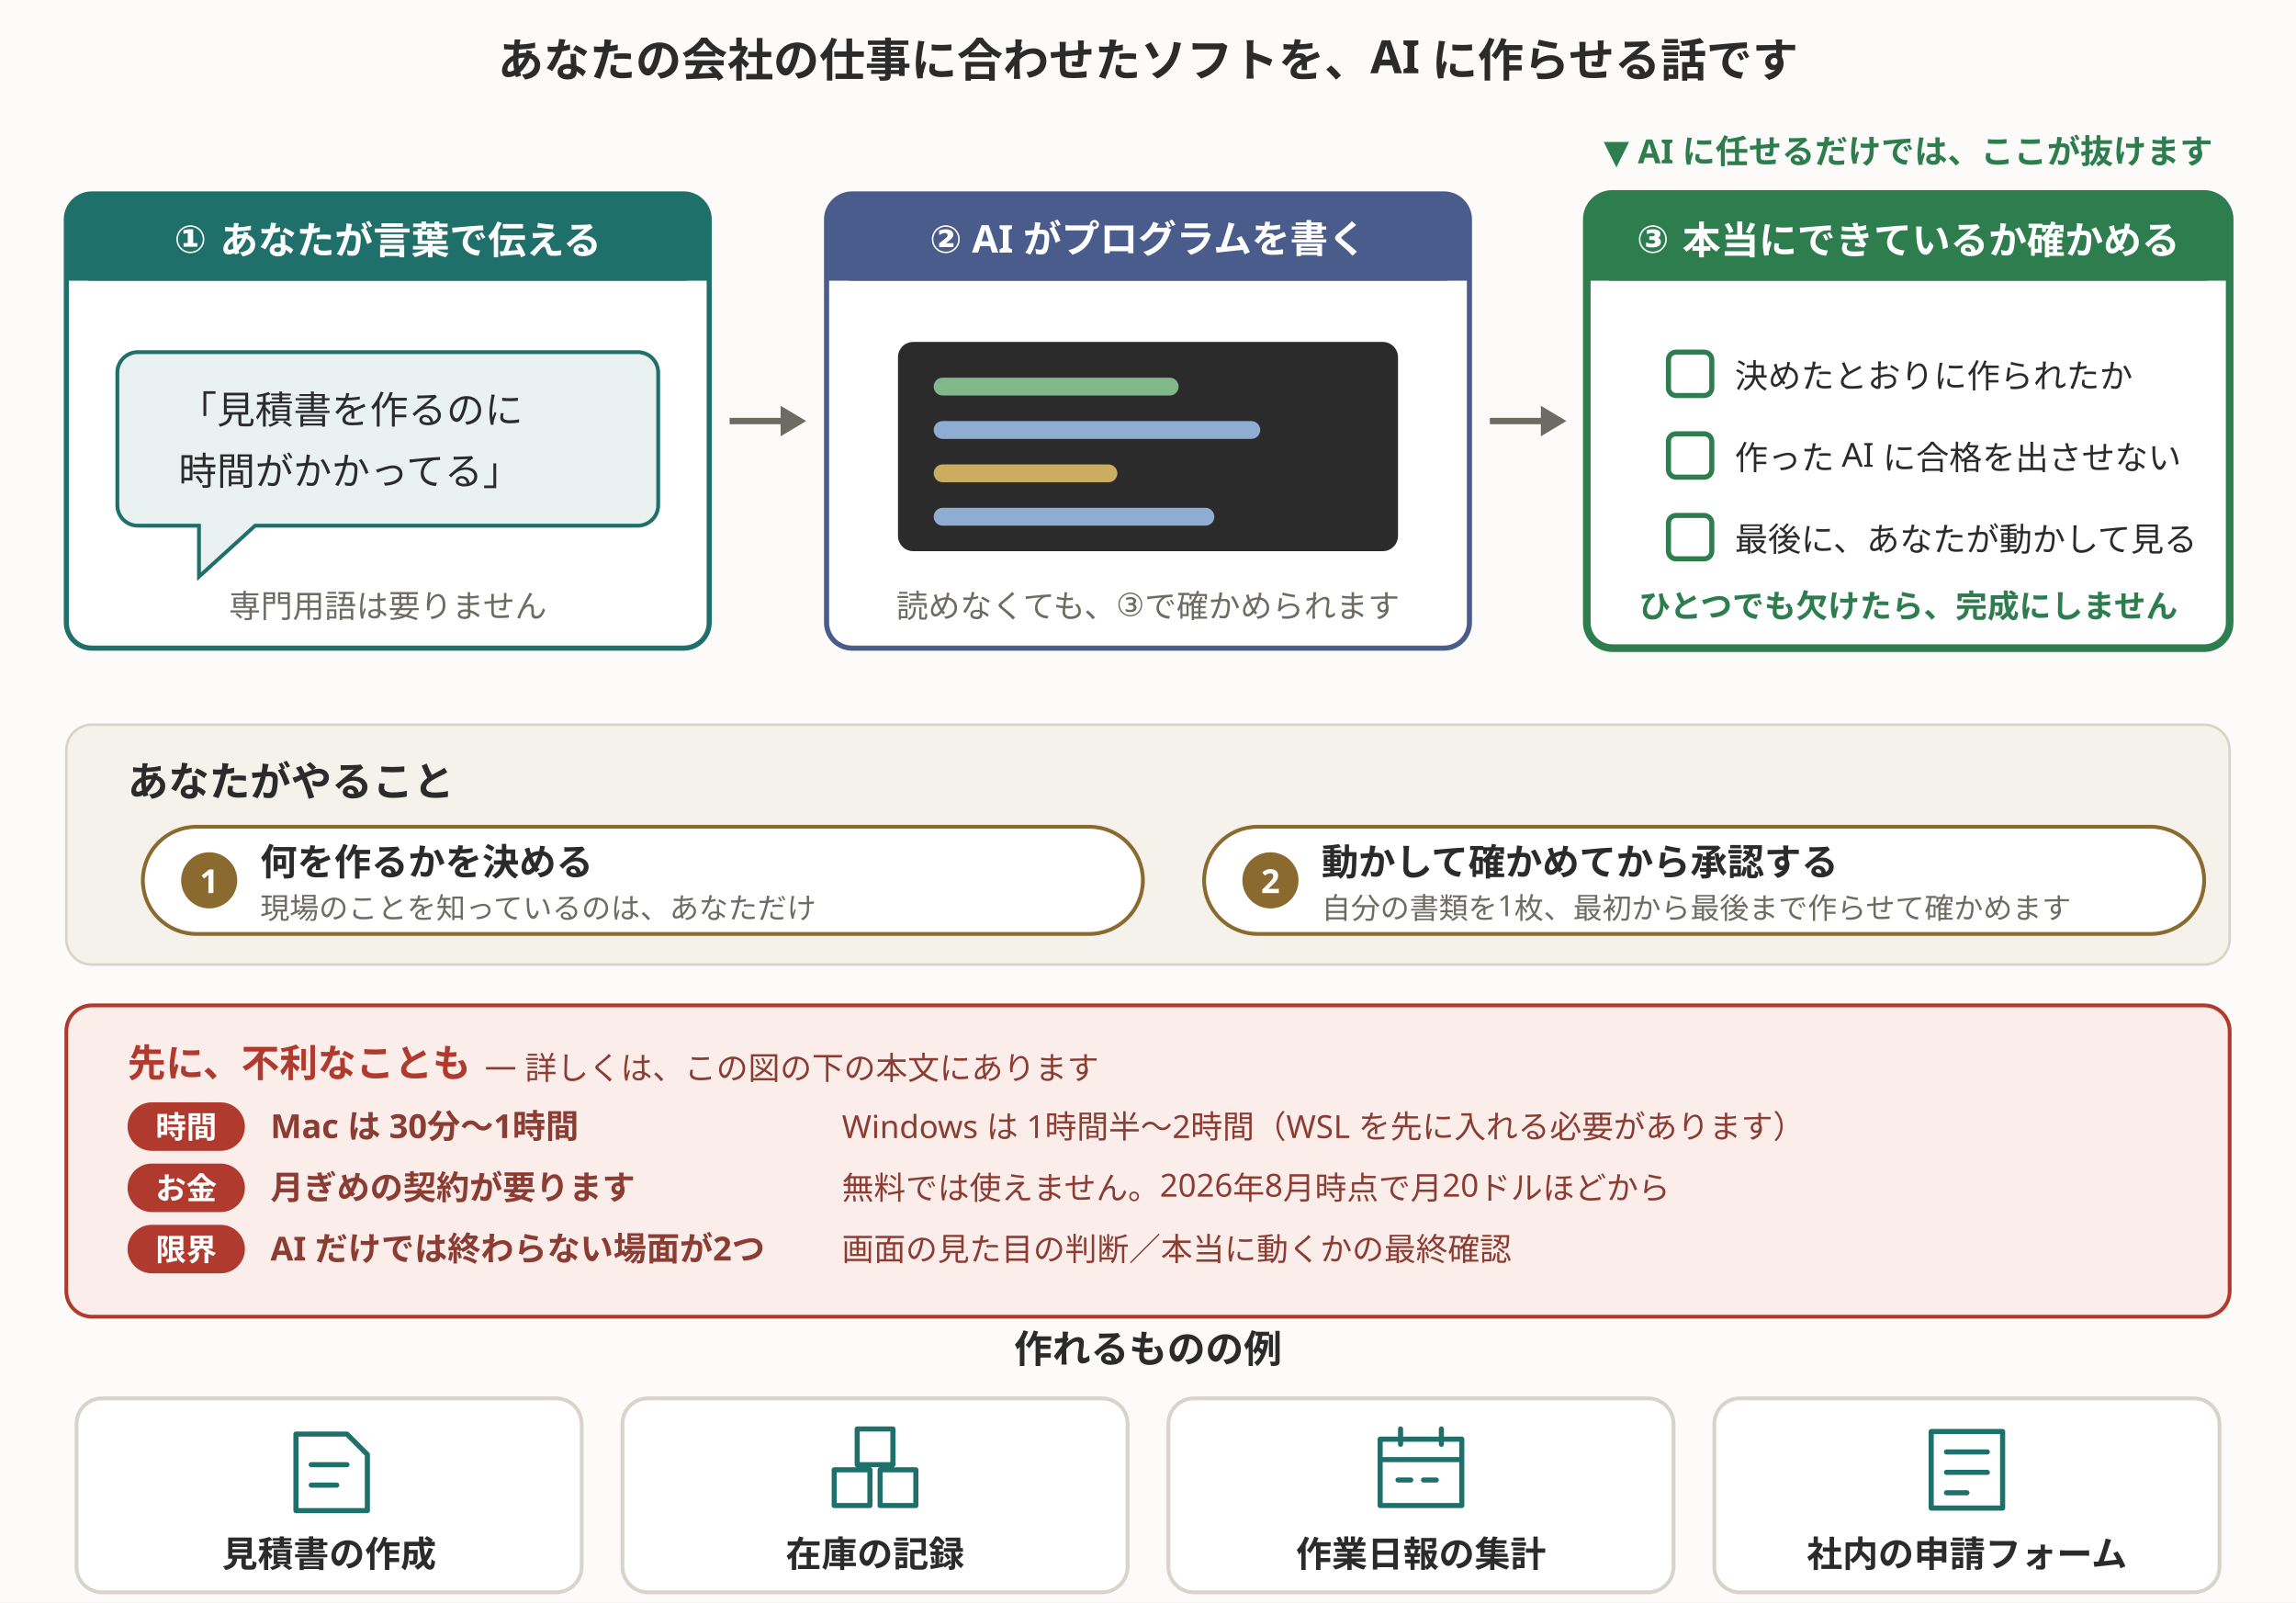
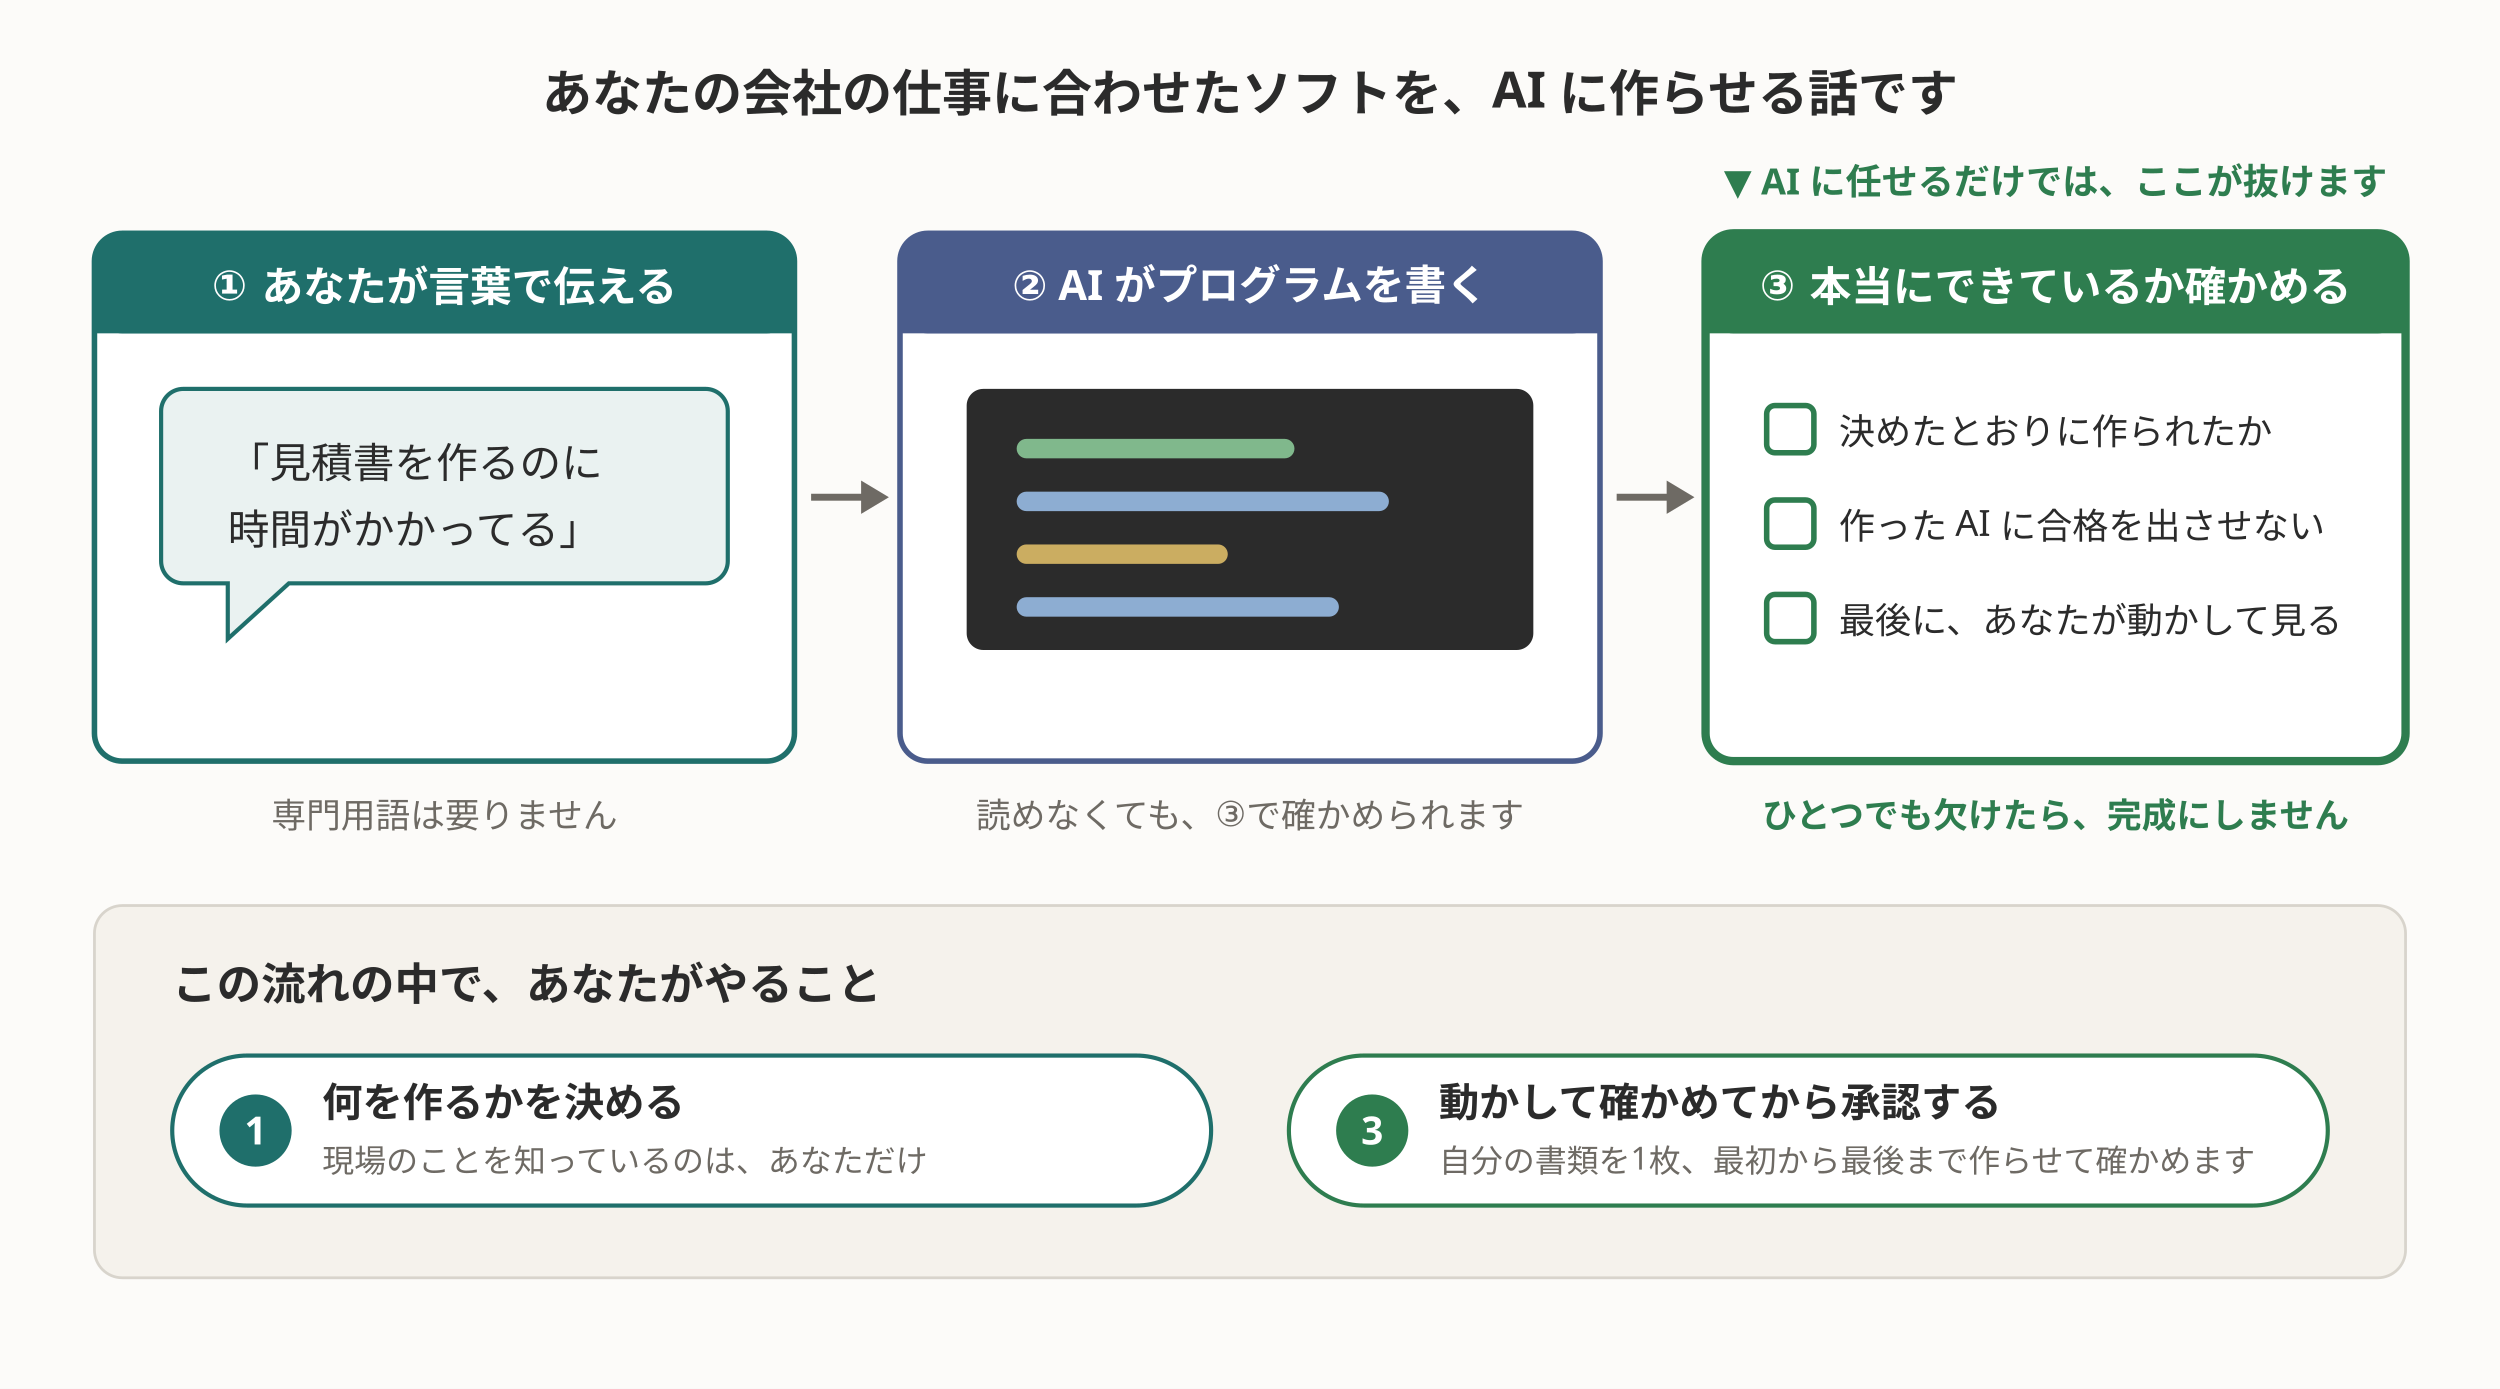
- <svg xmlns="http://www.w3.org/2000/svg" viewBox="0 0 900 628" width="900" height="628" role="img" aria-label="あなたの会社の仕事に合わせたソフトを AI に作らせる話。作りたいことを言葉で伝えると AI がプログラムを書き、このテンプレートが本当にできているかを確かめる。あなたがやるのは、何を作るかを決めることと、自分の書類を1枚、最初から最後まで作らせて確かめてから承認すること。先に不利なこととして、導入に Mac なら30分から1時間・Windows なら1時間半から2時間かかること、月ぎめの契約が要り無料では使えないこと（2026年8月時点で月20ドルほどから）、AI だけでは終わらない場面が2つ（画面の見た目の判断と、本当に動くかの最終確認）あることを示す。作れるものの例は、見積書の作成・在庫の記録・作業日報の集計・社内の申請フォーム。">
-   <rect x="0" y="0" width="900" height="628" fill="#FCFBF9" />
-   <text x="450" y="30" font-family="'Hiragino Sans','Noto Sans JP',Meiryo,sans-serif" font-size="18" text-anchor="middle" fill="#2B2B2B" font-weight="bold">あなたの会社の仕事に合わせたソフトを、AI に作らせる話です</text>
-   <rect x="26" y="76" width="252" height="178" rx="10" fill="#FFFFFF" stroke="#1F6F6B" stroke-width="2" />
-   <rect x="26" y="76" width="252" height="34" rx="10" fill="#1F6F6B" />
-   <rect x="26" y="96" width="252" height="14" fill="#1F6F6B" />
-   <text x="152" y="99" font-family="'Hiragino Sans','Noto Sans JP',Meiryo,sans-serif" font-size="15" text-anchor="middle" fill="#FFFFFF" font-weight="bold">① あなたが言葉で伝える</text>
-   <path d="M 54 138 h 196 a8 8 0 0 1 8 8 v 52 a8 8 0 0 1 -8 8 h -150 l -22 20 v -20 h -24 a8 8 0 0 1 -8 -8 v -52 a8 8 0 0 1 8 -8 z" fill="#EAF2F1" stroke="#1F6F6B" stroke-width="1.5" />
-   <text x="70" y="166" font-family="'Hiragino Sans','Noto Sans JP',Meiryo,sans-serif" font-size="15" fill="#2B2B2B">「見積書を作るのに</text>
-   <text x="70" y="190" font-family="'Hiragino Sans','Noto Sans JP',Meiryo,sans-serif" font-size="15" fill="#2B2B2B">　時間がかかってる」</text>
-   <text x="152" y="242" font-family="'Hiragino Sans','Noto Sans JP',Meiryo,sans-serif" font-size="12.5" text-anchor="middle" fill="#6E6A64">専門用語は要りません</text>
-   <line x1="286" y1="165" x2="308" y2="165" stroke="#6E6A64" stroke-width="2.5" />
-   <path d="M 316 165 L 306 159 L 306 171 Z" fill="#6E6A64" />
-   <rect x="324" y="76" width="252" height="178" rx="10" fill="#FFFFFF" stroke="#4A5C8C" stroke-width="2" />
-   <rect x="324" y="76" width="252" height="34" rx="10" fill="#4A5C8C" />
-   <rect x="324" y="96" width="252" height="14" fill="#4A5C8C" />
-   <text x="450" y="99" font-family="'Hiragino Sans','Noto Sans JP',Meiryo,sans-serif" font-size="15" text-anchor="middle" fill="#FFFFFF" font-weight="bold">② AI がプログラムを書く</text>
-   <rect x="352" y="134" width="196" height="82" rx="6" fill="#2B2B2B" />
-   <rect x="366" y="148" width="96" height="7" rx="3.5" fill="#8FD19E" fill-opacity="0.85" />
-   <rect x="366" y="165" width="128" height="7" rx="3.5" fill="#9FC4F0" fill-opacity="0.85" />
-   <rect x="366" y="182" width="72" height="7" rx="3.5" fill="#E8C46B" fill-opacity="0.85" />
-   <rect x="366" y="199" width="110" height="7" rx="3.5" fill="#9FC4F0" fill-opacity="0.85" />
-   <text x="450" y="242" font-family="'Hiragino Sans','Noto Sans JP',Meiryo,sans-serif" font-size="12.5" text-anchor="middle" fill="#6E6A64">読めなくても、③で確かめられます</text>
-   <line x1="584" y1="165" x2="606" y2="165" stroke="#6E6A64" stroke-width="2.5" />
-   <path d="M 614 165 L 604 159 L 604 171 Z" fill="#6E6A64" />
-   <rect x="622" y="76" width="252" height="178" rx="10" fill="#FFFFFF" stroke="#2E7D4F" stroke-width="3" />
-   <rect x="622" y="76" width="252" height="34" rx="10" fill="#2E7D4F" />
-   <rect x="622" y="96" width="252" height="14" fill="#2E7D4F" />
-   <text x="748" y="99" font-family="'Hiragino Sans','Noto Sans JP',Meiryo,sans-serif" font-size="15" text-anchor="middle" fill="#FFFFFF" font-weight="bold">③ 本当にできているか確かめる</text>
-   <rect x="654" y="138" width="17" height="17" rx="3" fill="#FFFFFF" stroke="#2E7D4F" stroke-width="2" />
-   <text x="680" y="152" font-family="'Hiragino Sans','Noto Sans JP',Meiryo,sans-serif" font-size="13" fill="#2B2B2B">決めたとおりに作られたか</text>
-   <rect x="654" y="170" width="17" height="17" rx="3" fill="#FFFFFF" stroke="#2E7D4F" stroke-width="2" />
-   <text x="680" y="184" font-family="'Hiragino Sans','Noto Sans JP',Meiryo,sans-serif" font-size="13" fill="#2B2B2B">作った AI に合格を出させない</text>
-   <rect x="654" y="202" width="17" height="17" rx="3" fill="#FFFFFF" stroke="#2E7D4F" stroke-width="2" />
-   <text x="680" y="216" font-family="'Hiragino Sans','Noto Sans JP',Meiryo,sans-serif" font-size="13" fill="#2B2B2B">最後に、あなたが動かして見る</text>
-   <text x="748" y="242" font-family="'Hiragino Sans','Noto Sans JP',Meiryo,sans-serif" font-size="12.5" text-anchor="middle" fill="#2E7D4F" font-weight="bold">ひとつでも欠けたら、完成にしません</text>
-   <text x="748" y="64" font-family="'Hiragino Sans','Noto Sans JP',Meiryo,sans-serif" font-size="13" text-anchor="middle" fill="#2E7D4F" font-weight="bold">▼ AI に任せるだけでは、ここが抜けます</text>
-   <rect x="26" y="284" width="848" height="94" rx="10" fill="#F5F2EC" stroke="#D8D4CC" stroke-width="1" />
-   <text x="50" y="312" font-family="'Hiragino Sans','Noto Sans JP',Meiryo,sans-serif" font-size="16" fill="#2B2B2B" font-weight="bold">あなたがやること</text>
-   <rect x="56" y="324" width="392" height="42" rx="21" fill="#FFFFFF" stroke="#8A6A2F" stroke-width="1.5" />
-   <circle cx="82" cy="345" r="11" fill="#8A6A2F" />
-   <text x="82" y="350" font-family="'Hiragino Sans','Noto Sans JP',Meiryo,sans-serif" font-size="13" text-anchor="middle" fill="#FFFFFF" font-weight="bold">1</text>
-   <text x="102" y="343" font-family="'Hiragino Sans','Noto Sans JP',Meiryo,sans-serif" font-size="14.5" fill="#2B2B2B" font-weight="bold">何を作るかを決める</text>
-   <text x="102" y="360" font-family="'Hiragino Sans','Noto Sans JP',Meiryo,sans-serif" font-size="11.5" fill="#6E6A64">現場のことを知っているのは、あなただけ</text>
-   <rect x="472" y="324" width="392" height="42" rx="21" fill="#FFFFFF" stroke="#8A6A2F" stroke-width="1.5" />
-   <circle cx="498" cy="345" r="11" fill="#8A6A2F" />
-   <text x="498" y="350" font-family="'Hiragino Sans','Noto Sans JP',Meiryo,sans-serif" font-size="13" text-anchor="middle" fill="#FFFFFF" font-weight="bold">2</text>
-   <text x="518" y="343" font-family="'Hiragino Sans','Noto Sans JP',Meiryo,sans-serif" font-size="14.5" fill="#2B2B2B" font-weight="bold">動かして確かめてから承認する</text>
-   <text x="518" y="360" font-family="'Hiragino Sans','Noto Sans JP',Meiryo,sans-serif" font-size="11.5" fill="#6E6A64">自分の書類を1枚、最初から最後まで作らせて確かめます</text>
-   <rect x="26" y="394" width="848" height="122" rx="10" fill="#FBEDEA" stroke="#B03A2E" stroke-width="1.5" />
-   <text x="50" y="422" font-family="'Hiragino Sans','Noto Sans JP',Meiryo,sans-serif" font-size="15" fill="#B03A2E" font-weight="bold">先に、不利なことも</text>
-   <text x="190" y="422" font-family="'Hiragino Sans','Noto Sans JP',Meiryo,sans-serif" font-size="12.5" fill="#8C3D33">— 詳しくは、この図の下の本文にあります</text>
-   <rect x="50" y="432" width="46" height="19" rx="9.5" fill="#B03A2E" />
-   <text x="73" y="446" font-family="'Hiragino Sans','Noto Sans JP',Meiryo,sans-serif" font-size="12" text-anchor="middle" fill="#FFFFFF" font-weight="bold">時間</text>
-   <text x="106" y="446" font-family="'Hiragino Sans','Noto Sans JP',Meiryo,sans-serif" font-size="13" fill="#8C3D33" font-weight="bold">Mac は 30分〜1時間</text>
-   <text x="330" y="446" font-family="'Hiragino Sans','Noto Sans JP',Meiryo,sans-serif" font-size="12.5" fill="#8C3D33">Windows は 1時間半〜2時間（WSL を先に入れる必要があります）</text>
-   <rect x="50" y="456" width="46" height="19" rx="9.5" fill="#B03A2E" />
-   <text x="73" y="470" font-family="'Hiragino Sans','Noto Sans JP',Meiryo,sans-serif" font-size="12" text-anchor="middle" fill="#FFFFFF" font-weight="bold">お金</text>
-   <text x="106" y="470" font-family="'Hiragino Sans','Noto Sans JP',Meiryo,sans-serif" font-size="13" fill="#8C3D33" font-weight="bold">月ぎめの契約が要ります</text>
-   <text x="330" y="470" font-family="'Hiragino Sans','Noto Sans JP',Meiryo,sans-serif" font-size="12.5" fill="#8C3D33">無料では使えません。2026年8月時点で月20ドルほどから</text>
-   <rect x="50" y="480" width="46" height="19" rx="9.5" fill="#B03A2E" />
-   <text x="73" y="494" font-family="'Hiragino Sans','Noto Sans JP',Meiryo,sans-serif" font-size="12" text-anchor="middle" fill="#FFFFFF" font-weight="bold">限界</text>
-   <text x="106" y="494" font-family="'Hiragino Sans','Noto Sans JP',Meiryo,sans-serif" font-size="13" fill="#8C3D33" font-weight="bold">AI だけでは終わらない場面が2つ</text>
-   <text x="330" y="494" font-family="'Hiragino Sans','Noto Sans JP',Meiryo,sans-serif" font-size="12.5" fill="#8C3D33">画面の見た目の判断／本当に動くかの最終確認</text>
-   <text x="450" y="534" font-family="'Hiragino Sans','Noto Sans JP',Meiryo,sans-serif" font-size="15" text-anchor="middle" fill="#2B2B2B" font-weight="bold">作れるものの例</text>
-   <rect x="30" y="548" width="198" height="76" rx="10" fill="#FFFFFF" stroke="#D8D4CC" stroke-width="1.5" />
-   <path d="M 116 562 h 20 l 8 8 v 22 h -28 z" stroke="#1F6F6B" stroke-width="2" fill="none" stroke-linecap="round" stroke-linejoin="round" />
-   <path d="M 122 574 h 14 M 122 582 h 10" stroke="#1F6F6B" stroke-width="2" fill="none" stroke-linecap="round" stroke-linejoin="round" />
-   <text x="129" y="614" font-family="'Hiragino Sans','Noto Sans JP',Meiryo,sans-serif" font-size="14" text-anchor="middle" fill="#2B2B2B" font-weight="bold">見積書の作成</text>
-   <rect x="244" y="548" width="198" height="76" rx="10" fill="#FFFFFF" stroke="#D8D4CC" stroke-width="1.5" />
-   <path d="M 327 576 h 14 v 14 h -14 z M 345 576 h 14 v 14 h -14 z M 336 560 h 14 v 14 h -14 z" stroke="#1F6F6B" stroke-width="2" fill="none" stroke-linecap="round" stroke-linejoin="round" />
-   <text x="343" y="614" font-family="'Hiragino Sans','Noto Sans JP',Meiryo,sans-serif" font-size="14" text-anchor="middle" fill="#2B2B2B" font-weight="bold">在庫の記録</text>
-   <rect x="458" y="548" width="198" height="76" rx="10" fill="#FFFFFF" stroke="#D8D4CC" stroke-width="1.5" />
-   <path d="M 541 564 h 32 v 26 h -32 z M 541 572 h 32 M 549 560 v 6 M 565 560 v 6" stroke="#1F6F6B" stroke-width="2" fill="none" stroke-linecap="round" stroke-linejoin="round" />
-   <path d="M 548 580 h 5 M 558 580 h 5" stroke="#1F6F6B" stroke-width="2" fill="none" stroke-linecap="round" stroke-linejoin="round" />
-   <text x="557" y="614" font-family="'Hiragino Sans','Noto Sans JP',Meiryo,sans-serif" font-size="14" text-anchor="middle" fill="#2B2B2B" font-weight="bold">作業日報の集計</text>
-   <rect x="672" y="548" width="198" height="76" rx="10" fill="#FFFFFF" stroke="#D8D4CC" stroke-width="1.5" />
-   <path d="M 757 561 h 28 v 30 h -28 z" stroke="#1F6F6B" stroke-width="2" fill="none" stroke-linecap="round" stroke-linejoin="round" />
-   <path d="M 763 569 h 16 M 763 577 h 16 M 763 585 h 8" stroke="#1F6F6B" stroke-width="2" fill="none" stroke-linecap="round" stroke-linejoin="round" />
-   <text x="771" y="614" font-family="'Hiragino Sans','Noto Sans JP',Meiryo,sans-serif" font-size="14" text-anchor="middle" fill="#2B2B2B" font-weight="bold">社内の申請フォーム</text>
+ <svg xmlns="http://www.w3.org/2000/svg" viewBox="0 0 900 500" width="900" height="500" role="img" aria-label="あなたの会社の仕事に合わせたソフトを、AI に作らせる話です。流れは3つ。① あなたが言葉で伝える（「見積書を作るのに時間がかかってる」のように、専門用語は要りません）。② AI がプログラムを書く（読めなくても、③で確かめられます）。③ 本当にできているか確かめる（決めたとおりに作られたか／作った AI に合格を出させない／最後に、あなたが動かして見る。ひとつでも欠けたら、完成にしません）。AI に任せるだけでは、この③が抜けます。この流れの中であなたがやることは2つで、①の「何を作るかを決める」（現場のことを知っているのは、あなただけ）と、③の「動かして確かめてから承認する」（自分の書類を1枚、最初から最後まで作らせて確かめます）です。">
+   <rect x="0" y="0" width="900" height="500" fill="#FCFBF9" />
+   <text x="450" y="40" font-family="'Hiragino Sans','Noto Sans JP',Meiryo,sans-serif" font-size="18" text-anchor="middle" fill="#2B2B2B" font-weight="bold">あなたの会社の仕事に合わせたソフトを、AI に作らせる話です</text>
+   <rect x="34" y="84" width="252" height="190" rx="10" fill="#FFFFFF" stroke="#1F6F6B" stroke-width="2" />
+   <rect x="34" y="84" width="252" height="36" rx="10" fill="#1F6F6B" />
+   <rect x="34" y="106" width="252" height="14" fill="#1F6F6B" />
+   <text x="160" y="108" font-family="'Hiragino Sans','Noto Sans JP',Meiryo,sans-serif" font-size="15" text-anchor="middle" fill="#FFFFFF" font-weight="bold">① あなたが言葉で伝える</text>
+   <path d="M 66 140 h 188 a8 8 0 0 1 8 8 v 54 a8 8 0 0 1 -8 8 h -150 l -22 20 v -20 h -16 a8 8 0 0 1 -8 -8 v -54 a8 8 0 0 1 8 -8 z" fill="#EAF2F1" stroke="#1F6F6B" stroke-width="1.5" />
+   <text x="82" y="172" font-family="'Hiragino Sans','Noto Sans JP',Meiryo,sans-serif" font-size="15" fill="#2B2B2B">「見積書を作るのに</text>
+   <text x="82" y="196" font-family="'Hiragino Sans','Noto Sans JP',Meiryo,sans-serif" font-size="15" fill="#2B2B2B">　時間がかかってる」</text>
+   <text x="160" y="298" font-family="'Hiragino Sans','Noto Sans JP',Meiryo,sans-serif" font-size="12.5" text-anchor="middle" fill="#6E6A64">専門用語は要りません</text>
+   <line x1="292" y1="179" x2="312" y2="179" stroke="#6E6A64" stroke-width="2.5" />
+   <path d="M 320 179 L 310 173 L 310 185 Z" fill="#6E6A64" />
+   <rect x="324" y="84" width="252" height="190" rx="10" fill="#FFFFFF" stroke="#4A5C8C" stroke-width="2" />
+   <rect x="324" y="84" width="252" height="36" rx="10" fill="#4A5C8C" />
+   <rect x="324" y="106" width="252" height="14" fill="#4A5C8C" />
+   <text x="450" y="108" font-family="'Hiragino Sans','Noto Sans JP',Meiryo,sans-serif" font-size="15" text-anchor="middle" fill="#FFFFFF" font-weight="bold">② AI がプログラムを書く</text>
+   <rect x="348" y="140" width="204" height="94" rx="6" fill="#2B2B2B" />
+   <rect x="366" y="158" width="100" height="7" rx="3.5" fill="#8FD19E" fill-opacity="0.85" />
+   <rect x="366" y="177" width="134" height="7" rx="3.5" fill="#9FC4F0" fill-opacity="0.85" />
+   <rect x="366" y="196" width="76" height="7" rx="3.5" fill="#E8C46B" fill-opacity="0.85" />
+   <rect x="366" y="215" width="116" height="7" rx="3.5" fill="#9FC4F0" fill-opacity="0.85" />
+   <text x="450" y="298" font-family="'Hiragino Sans','Noto Sans JP',Meiryo,sans-serif" font-size="12.5" text-anchor="middle" fill="#6E6A64">読めなくても、③で確かめられます</text>
+   <line x1="582" y1="179" x2="602" y2="179" stroke="#6E6A64" stroke-width="2.5" />
+   <path d="M 610 179 L 600 173 L 600 185 Z" fill="#6E6A64" />
+   <text x="740" y="70" font-family="'Hiragino Sans','Noto Sans JP',Meiryo,sans-serif" font-size="13" text-anchor="middle" fill="#2E7D4F" font-weight="bold">▼ AI に任せるだけでは、ここが抜けます</text>
+   <rect x="614" y="84" width="252" height="190" rx="10" fill="#FFFFFF" stroke="#2E7D4F" stroke-width="3" />
+   <rect x="614" y="84" width="252" height="36" rx="10" fill="#2E7D4F" />
+   <rect x="614" y="106" width="252" height="14" fill="#2E7D4F" />
+   <text x="740" y="108" font-family="'Hiragino Sans','Noto Sans JP',Meiryo,sans-serif" font-size="15" text-anchor="middle" fill="#FFFFFF" font-weight="bold">③ 本当にできているか確かめる</text>
+   <rect x="636" y="146" width="17" height="17" rx="3" fill="#FFFFFF" stroke="#2E7D4F" stroke-width="2" />
+   <text x="662" y="160" font-family="'Hiragino Sans','Noto Sans JP',Meiryo,sans-serif" font-size="13" fill="#2B2B2B">決めたとおりに作られたか</text>
+   <rect x="636" y="180" width="17" height="17" rx="3" fill="#FFFFFF" stroke="#2E7D4F" stroke-width="2" />
+   <text x="662" y="194" font-family="'Hiragino Sans','Noto Sans JP',Meiryo,sans-serif" font-size="13" fill="#2B2B2B">作った AI に合格を出させない</text>
+   <rect x="636" y="214" width="17" height="17" rx="3" fill="#FFFFFF" stroke="#2E7D4F" stroke-width="2" />
+   <text x="662" y="228" font-family="'Hiragino Sans','Noto Sans JP',Meiryo,sans-serif" font-size="13" fill="#2B2B2B">最後に、あなたが動かして見る</text>
+   <text x="740" y="298" font-family="'Hiragino Sans','Noto Sans JP',Meiryo,sans-serif" font-size="12.5" text-anchor="middle" fill="#2E7D4F" font-weight="bold">ひとつでも欠けたら、完成にしません</text>
+   <rect x="34" y="326" width="832" height="134" rx="10" fill="#F5F2EC" stroke="#D8D4CC" stroke-width="1" />
+   <text x="62" y="360" font-family="'Hiragino Sans','Noto Sans JP',Meiryo,sans-serif" font-size="16" fill="#2B2B2B" font-weight="bold">この流れの中で、あなたがやること</text>
+   <rect x="62" y="380" width="374" height="54" rx="27" fill="#FFFFFF" stroke="#1F6F6B" stroke-width="1.5" />
+   <circle cx="92" cy="407" r="13" fill="#1F6F6B" />
+   <text x="92" y="412" font-family="'Hiragino Sans','Noto Sans JP',Meiryo,sans-serif" font-size="14" text-anchor="middle" fill="#FFFFFF" font-weight="bold">1</text>
+   <text x="116" y="402" font-family="'Hiragino Sans','Noto Sans JP',Meiryo,sans-serif" font-size="14.5" fill="#2B2B2B" font-weight="bold">何を作るかを決める</text>
+   <text x="116" y="422" font-family="'Hiragino Sans','Noto Sans JP',Meiryo,sans-serif" font-size="11.5" fill="#6E6A64">現場のことを知っているのは、あなただけ</text>
+   <rect x="464" y="380" width="374" height="54" rx="27" fill="#FFFFFF" stroke="#2E7D4F" stroke-width="1.5" />
+   <circle cx="494" cy="407" r="13" fill="#2E7D4F" />
+   <text x="494" y="412" font-family="'Hiragino Sans','Noto Sans JP',Meiryo,sans-serif" font-size="14" text-anchor="middle" fill="#FFFFFF" font-weight="bold">3</text>
+   <text x="518" y="402" font-family="'Hiragino Sans','Noto Sans JP',Meiryo,sans-serif" font-size="14.5" fill="#2B2B2B" font-weight="bold">動かして確かめてから承認する</text>
+   <text x="518" y="422" font-family="'Hiragino Sans','Noto Sans JP',Meiryo,sans-serif" font-size="11.5" fill="#6E6A64">自分の書類を1枚、最初から最後まで作らせて確かめます</text>
</svg>
